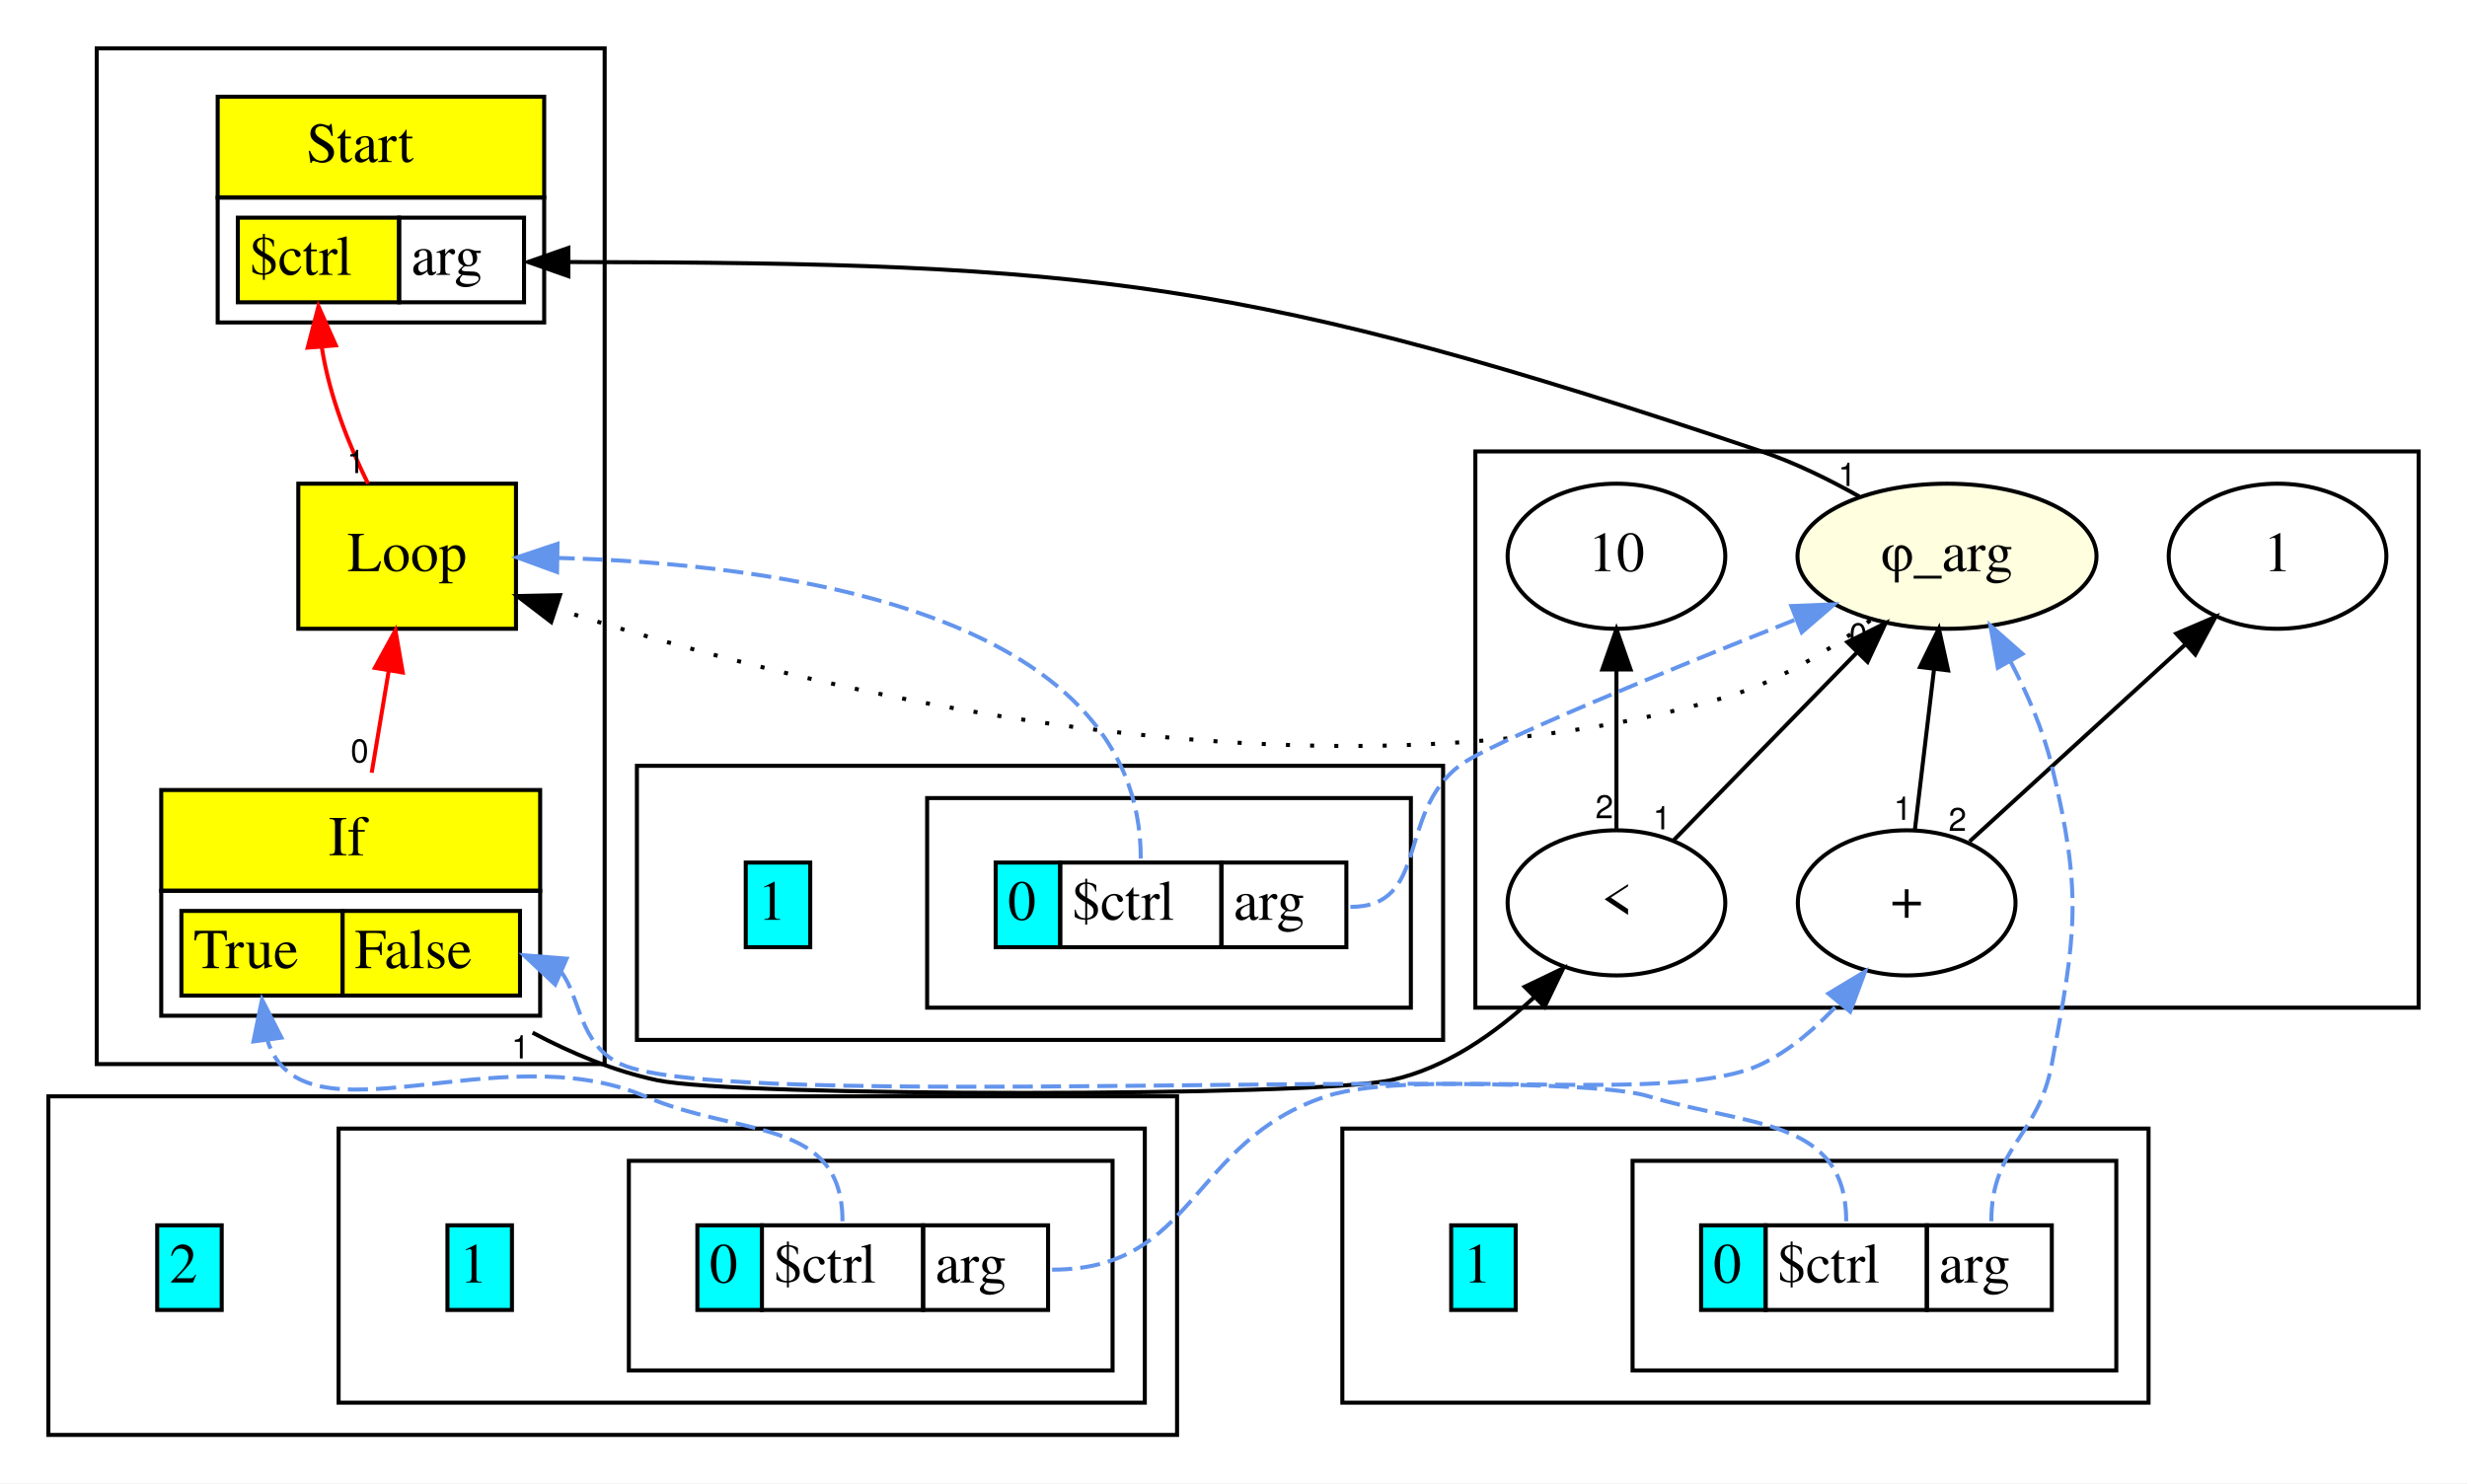
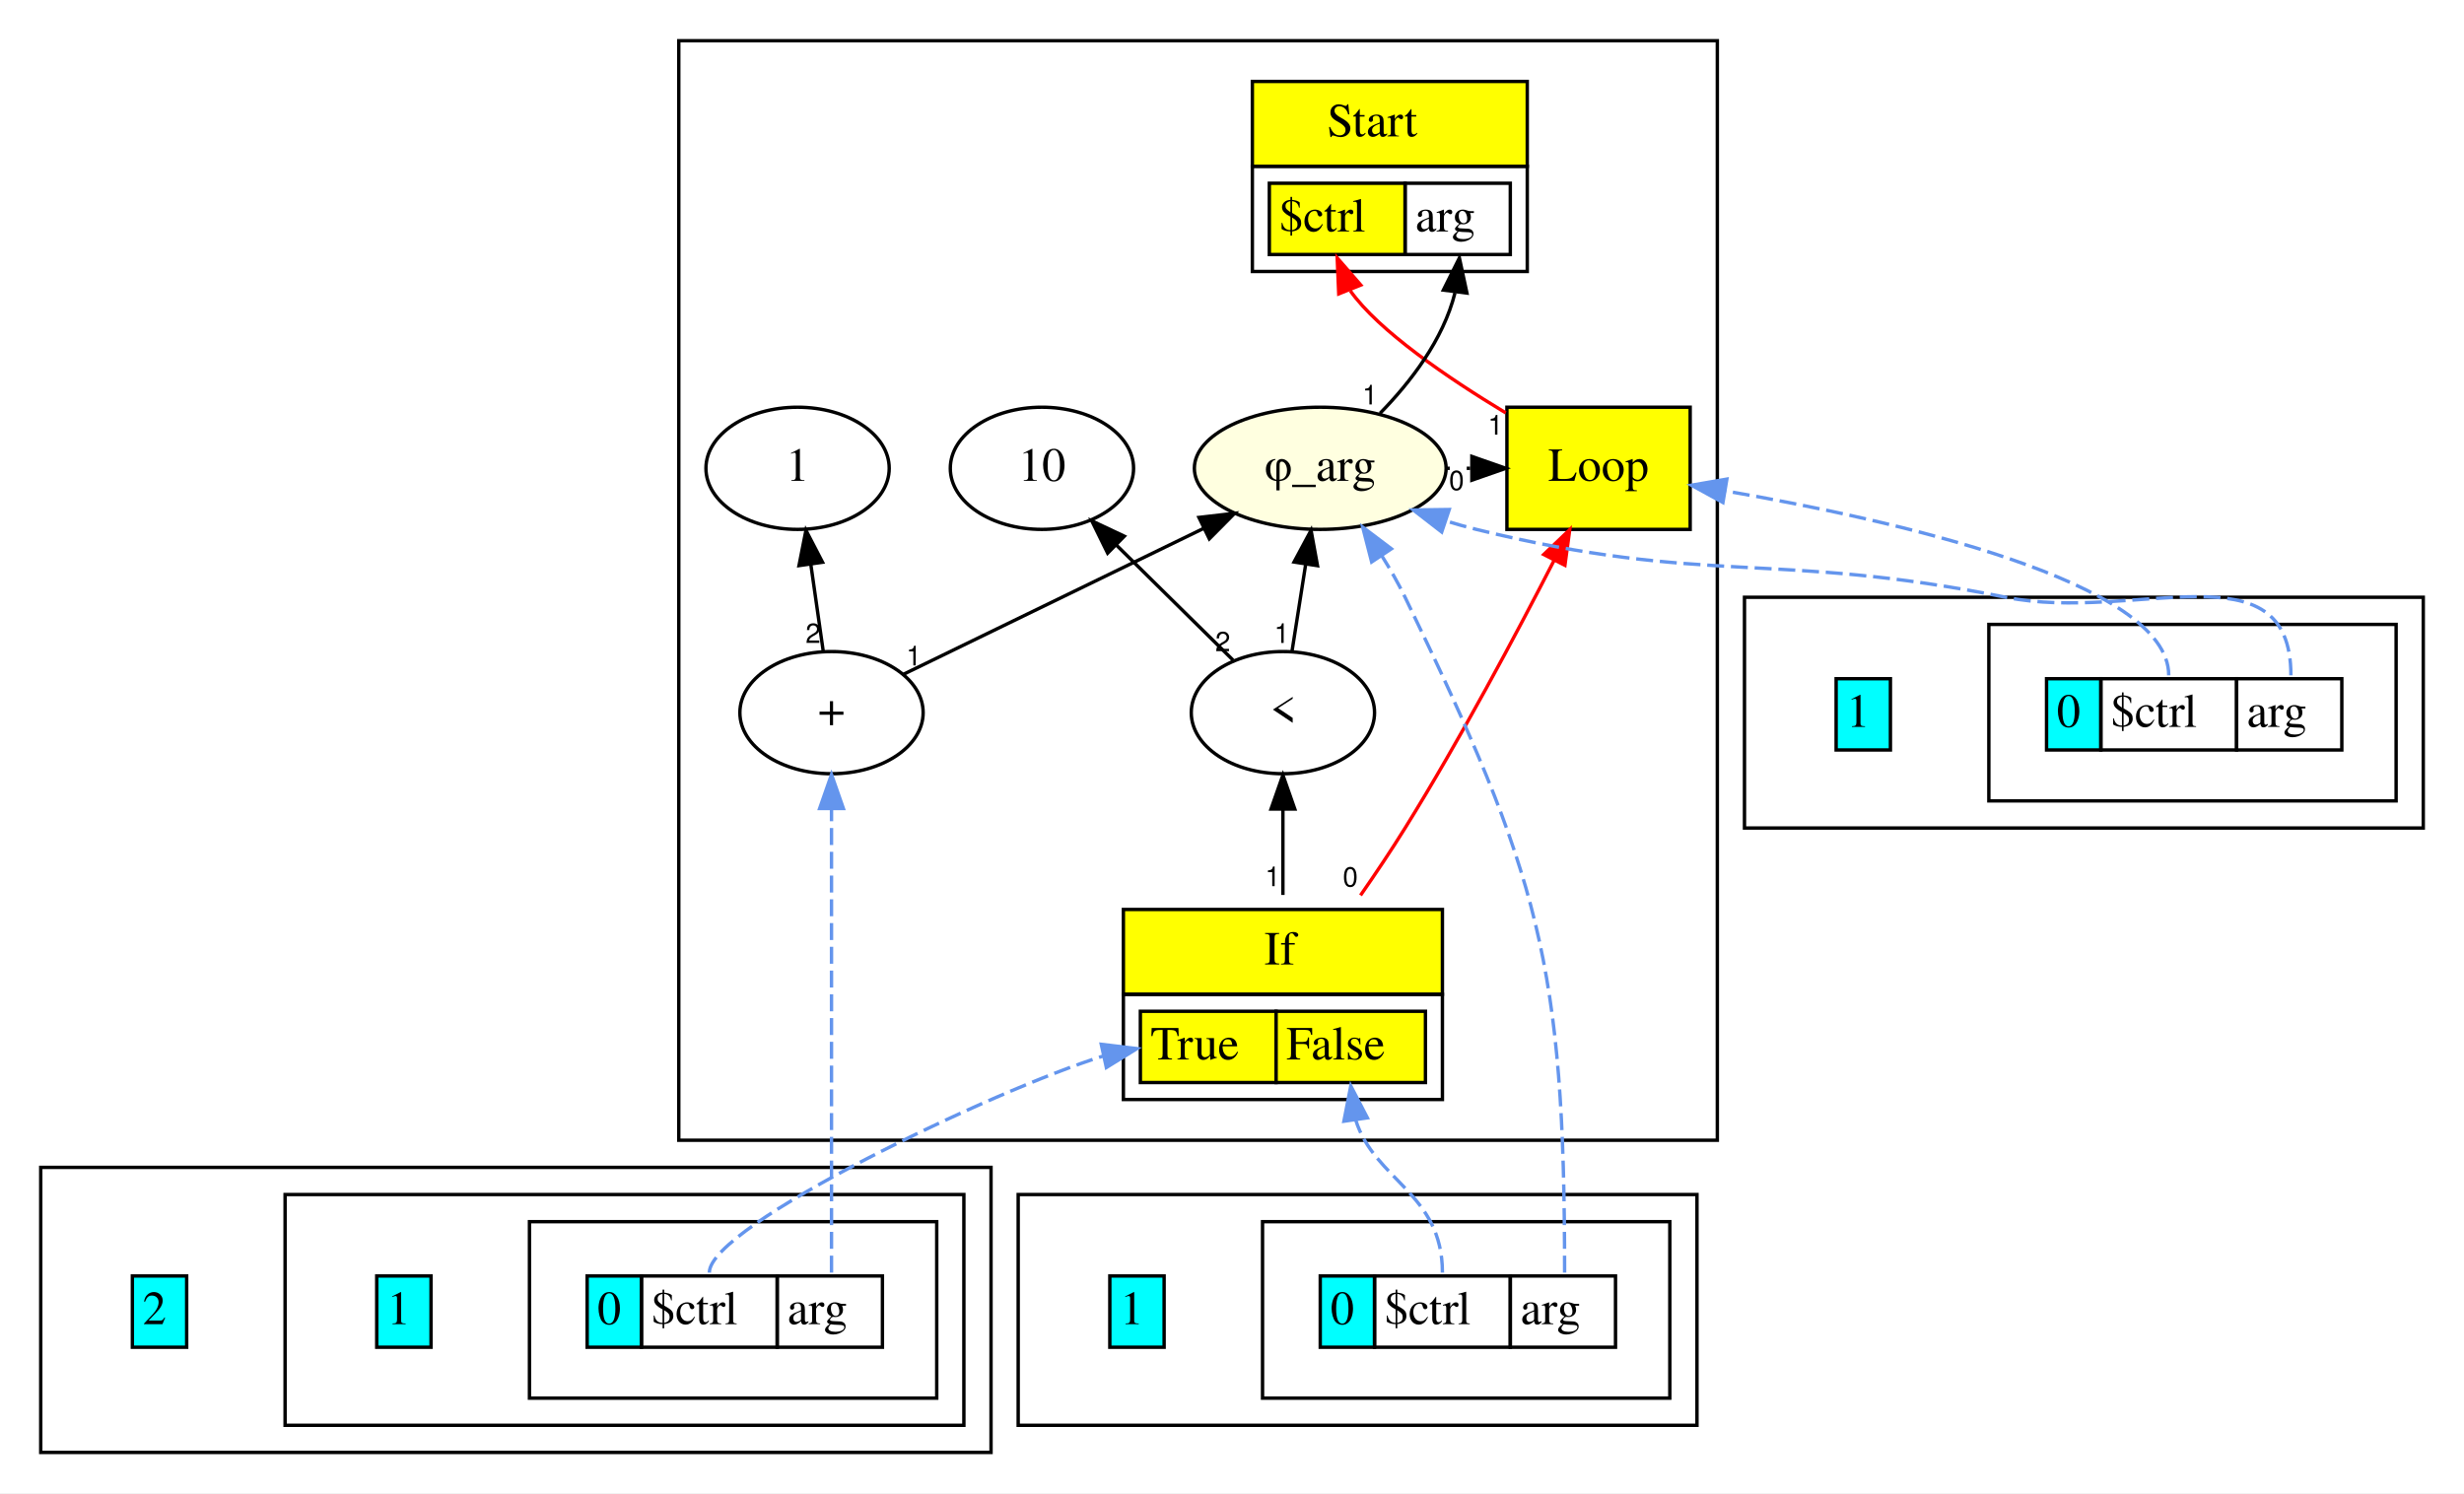
- <svg xmlns="http://www.w3.org/2000/svg" width="612pt" height="368pt" viewBox="0.00 0.00 612.00 368.00">
-   <g id="graph0" class="graph" transform="scale(1 1) rotate(0) translate(4 364)">
-     <polygon fill="white" stroke="transparent" points="-4,4 -4,-364 608,-364 608,4 -4,4" />
+ <svg xmlns="http://www.w3.org/2000/svg" width="726pt" height="440pt" viewBox="0.00 0.00 726.00 440.00">
+   <g id="graph0" class="graph" transform="scale(1 1) rotate(0) translate(4 436)">
+     <polygon fill="white" stroke="transparent" points="-4,4 -4,-436 722,-436 722,4 -4,4" />
    <g id="clust1" class="cluster">
-       <polygon fill="none" stroke="black" points="20,-100 20,-352 146,-352 146,-100 20,-100" />
-     </g>
-     <g id="clust2" class="cluster">
-       <polygon fill="none" stroke="black" points="362,-114 362,-252 596,-252 596,-114 362,-114" />
+       <polygon fill="none" stroke="black" points="196,-100 196,-424 502,-424 502,-100 196,-100" />
    </g>
    <g id="clust3" class="cluster">
      <polygon fill="none" stroke="black" points="8,-8 8,-92 288,-92 288,-8 8,-8" />
    </g>
    <g id="clust4" class="cluster">
      <polygon fill="none" stroke="black" points="80,-16 80,-84 280,-84 280,-16 80,-16" />
    </g>
    <g id="clust5" class="cluster">
      <polygon fill="none" stroke="black" points="152,-24 152,-76 272,-76 272,-24 152,-24" />
    </g>
    <g id="clust6" class="cluster">
-       <polygon fill="none" stroke="black" points="154,-106 154,-174 354,-174 354,-106 154,-106" />
+       <polygon fill="none" stroke="black" points="510,-192 510,-260 710,-260 710,-192 510,-192" />
    </g>
    <g id="clust7" class="cluster">
-       <polygon fill="none" stroke="black" points="226,-114 226,-166 346,-166 346,-114 226,-114" />
+       <polygon fill="none" stroke="black" points="582,-200 582,-252 702,-252 702,-200 582,-200" />
    </g>
    <g id="clust8" class="cluster">
-       <polygon fill="none" stroke="black" points="329,-16 329,-84 529,-84 529,-16 329,-16" />
+       <polygon fill="none" stroke="black" points="296,-16 296,-84 496,-84 496,-16 296,-16" />
    </g>
    <g id="clust9" class="cluster">
-       <polygon fill="none" stroke="black" points="401,-24 401,-76 521,-76 521,-24 401,-24" />
+       <polygon fill="none" stroke="black" points="368,-24 368,-76 488,-76 488,-24 368,-24" />
    </g>
    <g id="node1" class="node">
-       <polygon fill="yellow" stroke="transparent" points="50,-315 50,-340 131,-340 131,-315 50,-315" />
-       <polygon fill="none" stroke="black" points="50,-315 50,-340 131,-340 131,-315 50,-315" />
-       <text text-anchor="start" x="72" y="-323.8" font-family="Times,serif" font-size="14.00">Start</text>
-       <polygon fill="none" stroke="black" points="50,-284 50,-315 131,-315 131,-284 50,-284" />
-       <polygon fill="yellow" stroke="transparent" points="55,-289 55,-310 95,-310 95,-289 55,-289" />
-       <polygon fill="none" stroke="black" points="55,-289 55,-310 95,-310 95,-289 55,-289" />
-       <text text-anchor="start" x="58" y="-295.8" font-family="Times,serif" font-size="14.00">$ctrl</text>
-       <polygon fill="none" stroke="black" points="95,-289 95,-310 126,-310 126,-289 95,-289" />
-       <text text-anchor="start" x="98" y="-295.8" font-family="Times,serif" font-size="14.00">arg</text>
+       <polygon fill="yellow" stroke="transparent" points="365,-387 365,-412 446,-412 446,-387 365,-387" />
+       <polygon fill="none" stroke="black" points="365,-387 365,-412 446,-412 446,-387 365,-387" />
+       <text text-anchor="start" x="387" y="-395.8" font-family="Times,serif" font-size="14.00">Start</text>
+       <polygon fill="none" stroke="black" points="365,-356 365,-387 446,-387 446,-356 365,-356" />
+       <polygon fill="yellow" stroke="transparent" points="370,-361 370,-382 410,-382 410,-361 370,-361" />
+       <polygon fill="none" stroke="black" points="370,-361 370,-382 410,-382 410,-361 370,-361" />
+       <text text-anchor="start" x="373" y="-367.8" font-family="Times,serif" font-size="14.00">$ctrl</text>
+       <polygon fill="none" stroke="black" points="410,-361 410,-382 441,-382 441,-361 410,-361" />
+       <text text-anchor="start" x="413" y="-367.8" font-family="Times,serif" font-size="14.00">arg</text>
    </g>
    <g id="node2" class="node">
-       <polygon fill="yellow" stroke="black" points="124,-244 70,-244 70,-208 124,-208 124,-244" />
-       <text text-anchor="middle" x="97" y="-222.3" font-family="Times,serif" font-size="14.00">Loop</text>
+       <polygon fill="yellow" stroke="black" points="494,-316 440,-316 440,-280 494,-280 494,-316" />
+       <text text-anchor="middle" x="467" y="-294.3" font-family="Times,serif" font-size="14.00">Loop</text>
    </g>
    <g id="edge1" class="edge">
-       <path fill="none" stroke="red" d="M87.29,-244.03C82.68,-253.34 77.77,-265.46 75.85,-277.72" />
-       <polygon fill="red" stroke="red" points="72.33,-277.75 75,-288 79.31,-278.32 72.33,-277.75" />
-       <text text-anchor="middle" x="84.29" y="-246.63" font-family="Helvetica,sans-Serif" font-size="8.00">1</text>
+       <path fill="none" stroke="red" d="M439.64,-314.34C422.52,-324.68 402.19,-338.54 393.85,-350.32" />
+       <polygon fill="red" stroke="red" points="390.45,-349.41 390,-360 396.95,-352 390.45,-349.41" />
+       <text text-anchor="middle" x="436.64" y="-307.94" font-family="Helvetica,sans-Serif" font-size="8.00">1</text>
    </g>
    <g id="node3" class="node">
-       <polygon fill="yellow" stroke="transparent" points="36,-143 36,-168 130,-168 130,-143 36,-143" />
-       <polygon fill="none" stroke="black" points="36,-143 36,-168 130,-168 130,-143 36,-143" />
-       <text text-anchor="start" x="77.5" y="-151.8" font-family="Times,serif" font-size="14.00">If</text>
-       <polygon fill="none" stroke="black" points="36,-112 36,-143 130,-143 130,-112 36,-112" />
-       <polygon fill="yellow" stroke="transparent" points="41,-117 41,-138 81,-138 81,-117 41,-117" />
-       <polygon fill="none" stroke="black" points="41,-117 41,-138 81,-138 81,-117 41,-117" />
-       <text text-anchor="start" x="44" y="-123.8" font-family="Times,serif" font-size="14.00">True</text>
-       <polygon fill="yellow" stroke="transparent" points="81,-117 81,-138 125,-138 125,-117 81,-117" />
-       <polygon fill="none" stroke="black" points="81,-117 81,-138 125,-138 125,-117 81,-117" />
-       <text text-anchor="start" x="84" y="-123.8" font-family="Times,serif" font-size="14.00">False</text>
+       <ellipse fill="lightyellow" stroke="black" cx="385" cy="-298" rx="37.09" ry="18" />
+       <text text-anchor="middle" x="385" y="-294.3" font-family="Times,serif" font-size="14.00">φ_arg</text>
+     </g>
+     <g id="edge3" class="edge">
+       <path fill="none" stroke="black" d="M402.63,-314.22C411.57,-323.35 421.25,-335.86 424.7,-349.71" />
+       <polygon fill="black" stroke="black" points="421.27,-350.52 426,-360 428.22,-349.64 421.27,-350.52" />
+       <text text-anchor="middle" x="399.63" y="-316.82" font-family="Helvetica,sans-Serif" font-size="8.00">1</text>
+     </g>
+     <g id="edge2" class="edge">
+       <path fill="none" stroke="black" stroke-dasharray="1,5" d="M422.16,-298C424.62,-298 427.08,-298 429.55,-298" />
+       <polygon fill="black" stroke="black" points="429.67,-301.5 439.67,-298 429.67,-294.5 429.67,-301.5" />
+       <text text-anchor="middle" x="425.16" y="-291.6" font-family="Helvetica,sans-Serif" font-size="8.00">0</text>
+     </g>
+     <g id="node4" class="node">
+       <ellipse fill="none" stroke="black" cx="303" cy="-298" rx="27" ry="18" />
+       <text text-anchor="middle" x="303" y="-294.3" font-family="Times,serif" font-size="14.00">10</text>
+     </g>
+     <g id="node5" class="node">
+       <ellipse fill="none" stroke="black" cx="374" cy="-226" rx="27" ry="18" />
+       <text text-anchor="middle" x="374" y="-222.3" font-family="Times,serif" font-size="14.00">&lt;</text>
+     </g>
+     <g id="edge4" class="edge">
+       <path fill="none" stroke="black" d="M376.66,-243.95C377.87,-251.65 379.34,-260.97 380.7,-269.64" />
+       <polygon fill="black" stroke="black" points="377.28,-270.39 382.29,-279.72 384.19,-269.3 377.28,-270.39" />
+       <text text-anchor="middle" x="373.66" y="-246.55" font-family="Helvetica,sans-Serif" font-size="8.00">1</text>
+     </g>
+     <g id="edge5" class="edge">
+       <path fill="none" stroke="black" d="M359.29,-241.5C349.39,-251.27 336.16,-264.31 325.01,-275.3" />
+       <polygon fill="black" stroke="black" points="322.36,-273 317.69,-282.51 327.27,-277.99 322.36,-273" />
+       <text text-anchor="middle" x="356.29" y="-244.1" font-family="Helvetica,sans-Serif" font-size="8.00">2</text>
+     </g>
+     <g id="node6" class="node">
+       <polygon fill="yellow" stroke="transparent" points="327,-143 327,-168 421,-168 421,-143 327,-143" />
+       <polygon fill="none" stroke="black" points="327,-143 327,-168 421,-168 421,-143 327,-143" />
+       <text text-anchor="start" x="368.5" y="-151.8" font-family="Times,serif" font-size="14.00">If</text>
+       <polygon fill="none" stroke="black" points="327,-112 327,-143 421,-143 421,-112 327,-112" />
+       <polygon fill="yellow" stroke="transparent" points="332,-117 332,-138 372,-138 372,-117 332,-117" />
+       <polygon fill="none" stroke="black" points="332,-117 332,-138 372,-138 372,-117 332,-117" />
+       <text text-anchor="start" x="335" y="-123.8" font-family="Times,serif" font-size="14.00">True</text>
+       <polygon fill="yellow" stroke="transparent" points="372,-117 372,-138 416,-138 416,-117 372,-117" />
+       <polygon fill="none" stroke="black" points="372,-117 372,-138 416,-138 416,-117 372,-117" />
+       <text text-anchor="start" x="375" y="-123.8" font-family="Times,serif" font-size="14.00">False</text>
    </g>
    <g id="edge6" class="edge">
-       <path fill="none" stroke="red" d="M88.21,-172.28C89.6,-180.58 91.08,-189.48 92.43,-197.56" />
-       <polygon fill="red" stroke="red" points="89,-198.31 94.1,-207.6 95.91,-197.16 89,-198.31" />
-       <text text-anchor="middle" x="85.21" y="-174.88" font-family="Helvetica,sans-Serif" font-size="8.00">0</text>
-     </g>
-     <g id="node6" class="node">
-       <ellipse fill="none" stroke="black" cx="397" cy="-140" rx="27" ry="18" />
-       <text text-anchor="middle" x="397" y="-136.3" font-family="Times,serif" font-size="14.00">&lt;</text>
+       <path fill="none" stroke="red" d="M396.87,-172.17C401.36,-178.63 405.94,-185.46 410,-192 426.23,-218.13 442.79,-249.22 453.84,-270.75" />
+       <polygon fill="red" stroke="red" points="450.85,-272.6 458.51,-279.92 457.09,-269.42 450.85,-272.6" />
+       <text text-anchor="middle" x="393.87" y="-174.77" font-family="Helvetica,sans-Serif" font-size="8.00">0</text>
    </g>
    <g id="edge7" class="edge">
-       <path fill="none" stroke="black" d="M128.12,-107.8C137.85,-102.63 148.41,-98.25 159,-96 178.78,-91.8 321.22,-91.8 341,-96 354.55,-98.88 366.97,-107.66 376.65,-116.64" />
-       <polygon fill="black" stroke="black" points="374.24,-119.18 383.79,-123.76 379.18,-114.22 374.24,-119.18" />
-       <text text-anchor="middle" x="125.12" y="-101.4" font-family="Helvetica,sans-Serif" font-size="8.00">1</text>
-     </g>
-     <g id="node4" class="node">
-       <ellipse fill="lightyellow" stroke="black" cx="479" cy="-226" rx="37.09" ry="18" />
-       <text text-anchor="middle" x="479" y="-222.3" font-family="Times,serif" font-size="14.00">φ_arg</text>
-     </g>
-     <g id="edge3" class="edge">
-       <path fill="none" stroke="black" d="M457.24,-240.82C449.8,-245 441.27,-249.21 433,-252 305.92,-294.83 266.59,-298.82 137.29,-298.99" />
-       <polygon fill="black" stroke="black" points="137,-295.49 127,-299 137,-302.49 137,-295.49" />
-       <text text-anchor="middle" x="454.24" y="-243.42" font-family="Helvetica,sans-Serif" font-size="8.00">1</text>
-     </g>
-     <g id="edge2" class="edge">
-       <path fill="none" stroke="black" stroke-dasharray="1,5" d="M459.97,-210.08C449.94,-202.73 437.04,-194.8 424,-191 321.96,-161.29 195.43,-193.29 133.97,-212.96" />
-       <polygon fill="black" stroke="black" points="132.74,-209.68 124.33,-216.12 134.92,-216.34 132.74,-209.68" />
-       <text text-anchor="middle" x="456.97" y="-203.68" font-family="Helvetica,sans-Serif" font-size="8.00">0</text>
-     </g>
-     <g id="node5" class="node">
-       <ellipse fill="none" stroke="black" cx="397" cy="-226" rx="27" ry="18" />
-       <text text-anchor="middle" x="397" y="-222.3" font-family="Times,serif" font-size="14.00">10</text>
-     </g>
-     <g id="edge4" class="edge">
-       <path fill="none" stroke="black" d="M411.28,-155.63C423.79,-168.44 442.16,-187.26 456.62,-202.07" />
-       <polygon fill="black" stroke="black" points="454.28,-204.69 463.77,-209.4 459.29,-199.8 454.28,-204.69" />
-       <text text-anchor="middle" x="408.28" y="-158.23" font-family="Helvetica,sans-Serif" font-size="8.00">1</text>
-     </g>
-     <g id="edge5" class="edge">
-       <path fill="none" stroke="black" d="M397,-158.4C397,-169.74 397,-184.77 397,-197.68" />
-       <polygon fill="black" stroke="black" points="393.5,-197.9 397,-207.9 400.5,-197.9 393.5,-197.9" />
-       <text text-anchor="middle" x="394" y="-161" font-family="Helvetica,sans-Serif" font-size="8.00">2</text>
+       <path fill="none" stroke="black" d="M374,-172.28C374,-180.58 374,-189.48 374,-197.56" />
+       <polygon fill="black" stroke="black" points="370.5,-197.6 374,-207.6 377.5,-197.6 370.5,-197.6" />
+       <text text-anchor="middle" x="371" y="-174.88" font-family="Helvetica,sans-Serif" font-size="8.00">1</text>
    </g>
    <g id="node7" class="node">
-       <ellipse fill="none" stroke="black" cx="561" cy="-226" rx="27" ry="18" />
-       <text text-anchor="middle" x="561" y="-222.3" font-family="Times,serif" font-size="14.00">1</text>
+       <ellipse fill="none" stroke="black" cx="231" cy="-298" rx="27" ry="18" />
+       <text text-anchor="middle" x="231" y="-294.3" font-family="Times,serif" font-size="14.00">1</text>
    </g>
    <g id="node8" class="node">
-       <ellipse fill="none" stroke="black" cx="469" cy="-140" rx="27" ry="18" />
-       <text text-anchor="middle" x="469" y="-136.3" font-family="Times,serif" font-size="14.00">+</text>
+       <ellipse fill="none" stroke="black" cx="241" cy="-226" rx="27" ry="18" />
+       <text text-anchor="middle" x="241" y="-222.3" font-family="Times,serif" font-size="14.00">+</text>
    </g>
    <g id="edge8" class="edge">
-       <path fill="none" stroke="black" d="M471.02,-158C472.39,-169.5 474.23,-184.93 475.8,-198.08" />
-       <polygon fill="black" stroke="black" points="472.32,-198.51 476.98,-208.03 479.27,-197.68 472.32,-198.51" />
-       <text text-anchor="middle" x="468.02" y="-160.6" font-family="Helvetica,sans-Serif" font-size="8.00">1</text>
+       <path fill="none" stroke="black" d="M262.25,-237.33C285.48,-248.62 323.06,-266.89 350.53,-280.24" />
+       <polygon fill="black" stroke="black" points="349.26,-283.52 359.78,-284.74 352.32,-277.22 349.26,-283.52" />
+       <text text-anchor="middle" x="265.25" y="-239.93" font-family="Helvetica,sans-Serif" font-size="8.00">1</text>
    </g>
    <g id="edge9" class="edge">
-       <path fill="none" stroke="black" d="M484.61,-155.25C499.23,-168.6 521.28,-188.73 537.94,-203.94" />
-       <polygon fill="black" stroke="black" points="535.88,-206.8 545.62,-210.96 540.6,-201.63 535.88,-206.8" />
-       <text text-anchor="middle" x="481.61" y="-157.85" font-family="Helvetica,sans-Serif" font-size="8.00">2</text>
+       <path fill="none" stroke="black" d="M238.58,-243.95C237.48,-251.65 236.15,-260.97 234.91,-269.64" />
+       <polygon fill="black" stroke="black" points="231.42,-269.33 233.47,-279.72 238.35,-270.32 231.42,-269.33" />
+       <text text-anchor="middle" x="235.58" y="-246.55" font-family="Helvetica,sans-Serif" font-size="8.00">2</text>
    </g>
    <g id="node9" class="node">
      <polygon fill="cyan" stroke="transparent" points="35,-39 35,-60 51,-60 51,-39 35,-39" />
      <polygon fill="none" stroke="black" points="35,-39 35,-60 51,-60 51,-39 35,-39" />
      <text text-anchor="start" x="38" y="-45.8" font-family="Times,serif" font-size="14.00">2</text>
    </g>
    <g id="node10" class="node">
      <polygon fill="cyan" stroke="transparent" points="107,-39 107,-60 123,-60 123,-39 107,-39" />
      <polygon fill="none" stroke="black" points="107,-39 107,-60 123,-60 123,-39 107,-39" />
      <text text-anchor="start" x="110" y="-45.8" font-family="Times,serif" font-size="14.00">1</text>
    </g>
    <g id="node11" class="node">
      <polygon fill="cyan" stroke="transparent" points="169,-39 169,-60 185,-60 185,-39 169,-39" />
      <polygon fill="none" stroke="black" points="169,-39 169,-60 185,-60 185,-39 169,-39" />
      <text text-anchor="start" x="172" y="-45.8" font-family="Times,serif" font-size="14.00">0</text>
      <polygon fill="none" stroke="black" points="185,-39 185,-60 225,-60 225,-39 185,-39" />
      <text text-anchor="start" x="188" y="-45.8" font-family="Times,serif" font-size="14.00">$ctrl</text>
      <polygon fill="none" stroke="black" points="225,-39 225,-60 256,-60 256,-39 225,-39" />
      <text text-anchor="start" x="228" y="-45.8" font-family="Times,serif" font-size="14.00">arg</text>
    </g>
    <g id="edge10" class="edge">
-       <path fill="none" stroke="cornflowerblue" stroke-dasharray="5,2" d="M205,-61C205,-86.77 179.68,-81.83 156,-92 119.74,-107.58 71.18,-78.87 62.39,-105.76" />
-       <polygon fill="cornflowerblue" stroke="cornflowerblue" points="58.88,-105.62 61,-116 65.82,-106.56 58.88,-105.62" />
+       <path fill="none" stroke="cornflowerblue" stroke-dasharray="5,2" d="M205,-61C205,-74.83 289.37,-114.99 321.05,-124.81" />
+       <polygon fill="cornflowerblue" stroke="cornflowerblue" points="320.48,-128.27 331,-127 321.98,-121.43 320.48,-128.27" />
    </g>
    <g id="edge11" class="edge">
-       <path fill="none" stroke="cornflowerblue" stroke-dasharray="5,2" d="M257,-49C292.76,-49 291.05,-80.79 325,-92 347.85,-99.55 411.33,-89.54 433,-100 440.19,-103.47 446.63,-109.06 452.02,-114.93" />
-       <polygon fill="cornflowerblue" stroke="cornflowerblue" points="449.59,-117.49 458.67,-122.95 454.98,-113.02 449.59,-117.49" />
+       <path fill="none" stroke="cornflowerblue" stroke-dasharray="5,2" d="M241,-61C241,-109.09 241,-165.12 241,-197.67" />
+       <polygon fill="cornflowerblue" stroke="cornflowerblue" points="237.5,-197.76 241,-207.76 244.5,-197.76 237.5,-197.76" />
    </g>
    <g id="node12" class="node">
-       <polygon fill="cyan" stroke="transparent" points="181,-129 181,-150 197,-150 197,-129 181,-129" />
-       <polygon fill="none" stroke="black" points="181,-129 181,-150 197,-150 197,-129 181,-129" />
-       <text text-anchor="start" x="184" y="-135.8" font-family="Times,serif" font-size="14.00">1</text>
+       <polygon fill="cyan" stroke="transparent" points="537,-215 537,-236 553,-236 553,-215 537,-215" />
+       <polygon fill="none" stroke="black" points="537,-215 537,-236 553,-236 553,-215 537,-215" />
+       <text text-anchor="start" x="540" y="-221.8" font-family="Times,serif" font-size="14.00">1</text>
    </g>
    <g id="node13" class="node">
-       <polygon fill="cyan" stroke="transparent" points="243,-129 243,-150 259,-150 259,-129 243,-129" />
-       <polygon fill="none" stroke="black" points="243,-129 243,-150 259,-150 259,-129 243,-129" />
-       <text text-anchor="start" x="246" y="-135.8" font-family="Times,serif" font-size="14.00">0</text>
-       <polygon fill="none" stroke="black" points="259,-129 259,-150 299,-150 299,-129 259,-129" />
-       <text text-anchor="start" x="262" y="-135.8" font-family="Times,serif" font-size="14.00">$ctrl</text>
-       <polygon fill="none" stroke="black" points="299,-129 299,-150 330,-150 330,-129 299,-129" />
-       <text text-anchor="start" x="302" y="-135.8" font-family="Times,serif" font-size="14.00">arg</text>
+       <polygon fill="cyan" stroke="transparent" points="599,-215 599,-236 615,-236 615,-215 599,-215" />
+       <polygon fill="none" stroke="black" points="599,-215 599,-236 615,-236 615,-215 599,-215" />
+       <text text-anchor="start" x="602" y="-221.8" font-family="Times,serif" font-size="14.00">0</text>
+       <polygon fill="none" stroke="black" points="615,-215 615,-236 655,-236 655,-215 615,-215" />
+       <text text-anchor="start" x="618" y="-221.8" font-family="Times,serif" font-size="14.00">$ctrl</text>
+       <polygon fill="none" stroke="black" points="655,-215 655,-236 686,-236 686,-215 655,-215" />
+       <text text-anchor="start" x="658" y="-221.8" font-family="Times,serif" font-size="14.00">arg</text>
    </g>
    <g id="edge12" class="edge">
-       <path fill="none" stroke="cornflowerblue" stroke-dasharray="5,2" d="M279,-151C279,-212.88 187.61,-224.22 134.35,-225.57" />
-       <polygon fill="cornflowerblue" stroke="cornflowerblue" points="134.19,-222.08 124.25,-225.72 134.3,-229.07 134.19,-222.08" />
+       <path fill="none" stroke="cornflowerblue" stroke-dasharray="5,2" d="M635,-237C635,-264.54 553.92,-282.77 504.41,-291.34" />
+       <polygon fill="cornflowerblue" stroke="cornflowerblue" points="503.65,-287.92 494.37,-293.02 504.81,-294.82 503.65,-287.92" />
    </g>
    <g id="edge13" class="edge">
-       <path fill="none" stroke="cornflowerblue" stroke-dasharray="5,2" d="M331,-139C350.65,-139 342.44,-162.01 358,-174 365.07,-179.44 408.74,-197.3 441.6,-210.35" />
-       <polygon fill="cornflowerblue" stroke="cornflowerblue" points="440.39,-213.64 450.98,-214.06 442.96,-207.13 440.39,-213.64" />
+       <path fill="none" stroke="cornflowerblue" stroke-dasharray="5,2" d="M671,-237C671,-275.71 624.96,-252.41 587,-260 518.46,-273.71 498.88,-263.33 431,-280 428.04,-280.73 425,-281.58 421.97,-282.52" />
+       <polygon fill="cornflowerblue" stroke="cornflowerblue" points="420.79,-279.23 412.41,-285.72 423.01,-285.86 420.79,-279.23" />
    </g>
    <g id="node14" class="node">
-       <polygon fill="cyan" stroke="transparent" points="356,-39 356,-60 372,-60 372,-39 356,-39" />
-       <polygon fill="none" stroke="black" points="356,-39 356,-60 372,-60 372,-39 356,-39" />
-       <text text-anchor="start" x="359" y="-45.8" font-family="Times,serif" font-size="14.00">1</text>
+       <polygon fill="cyan" stroke="transparent" points="323,-39 323,-60 339,-60 339,-39 323,-39" />
+       <polygon fill="none" stroke="black" points="323,-39 323,-60 339,-60 339,-39 323,-39" />
+       <text text-anchor="start" x="326" y="-45.8" font-family="Times,serif" font-size="14.00">1</text>
    </g>
    <g id="node15" class="node">
-       <polygon fill="cyan" stroke="transparent" points="418,-39 418,-60 434,-60 434,-39 418,-39" />
-       <polygon fill="none" stroke="black" points="418,-39 418,-60 434,-60 434,-39 418,-39" />
-       <text text-anchor="start" x="421" y="-45.8" font-family="Times,serif" font-size="14.00">0</text>
-       <polygon fill="none" stroke="black" points="434,-39 434,-60 474,-60 474,-39 434,-39" />
-       <text text-anchor="start" x="437" y="-45.8" font-family="Times,serif" font-size="14.00">$ctrl</text>
-       <polygon fill="none" stroke="black" points="474,-39 474,-60 505,-60 505,-39 474,-39" />
-       <text text-anchor="start" x="477" y="-45.8" font-family="Times,serif" font-size="14.00">arg</text>
+       <polygon fill="cyan" stroke="transparent" points="385,-39 385,-60 401,-60 401,-39 385,-39" />
+       <polygon fill="none" stroke="black" points="385,-39 385,-60 401,-60 401,-39 385,-39" />
+       <text text-anchor="start" x="388" y="-45.8" font-family="Times,serif" font-size="14.00">0</text>
+       <polygon fill="none" stroke="black" points="401,-39 401,-60 441,-60 441,-39 401,-39" />
+       <text text-anchor="start" x="404" y="-45.8" font-family="Times,serif" font-size="14.00">$ctrl</text>
+       <polygon fill="none" stroke="black" points="441,-39 441,-60 472,-60 472,-39 441,-39" />
+       <text text-anchor="start" x="444" y="-45.8" font-family="Times,serif" font-size="14.00">arg</text>
+     </g>
+     <g id="edge15" class="edge">
+       <path fill="none" stroke="cornflowerblue" stroke-dasharray="5,2" d="M457,-61C457,-151.88 449.62,-178.21 410,-260 408.01,-264.11 405.61,-268.3 403.09,-272.3" />
+       <polygon fill="cornflowerblue" stroke="cornflowerblue" points="400.15,-270.4 397.51,-280.67 405.97,-274.28 400.15,-270.4" />
    </g>
    <g id="edge14" class="edge">
-       <path fill="none" stroke="cornflowerblue" stroke-dasharray="5,2" d="M454,-61C454,-86.77 429.64,-84.44 405,-92 377.9,-100.32 175.67,-87.98 150,-100 139.55,-104.89 140.02,-116.7 135.15,-122.95" />
-       <polygon fill="cornflowerblue" stroke="cornflowerblue" points="133.73,-119.75 126,-127 136.56,-126.16 133.73,-119.75" />
-     </g>
-     <g id="edge15" class="edge">
-       <path fill="none" stroke="cornflowerblue" stroke-dasharray="5,2" d="M490,-61C490,-79.57 501.61,-81.74 505,-100 511,-132.34 512.68,-142.02 505,-174 502.86,-182.89 498.91,-191.98 494.71,-199.97" />
-       <polygon fill="cornflowerblue" stroke="cornflowerblue" points="491.61,-198.34 489.77,-208.78 497.72,-201.77 491.61,-198.34" />
+       <path fill="none" stroke="cornflowerblue" stroke-dasharray="5,2" d="M421,-61C421,-84.4 401.06,-88.09 395.45,-105.95" />
+       <polygon fill="cornflowerblue" stroke="cornflowerblue" points="391.97,-105.6 394,-116 398.89,-106.6 391.97,-105.6" />
    </g>
  </g>
</svg>
